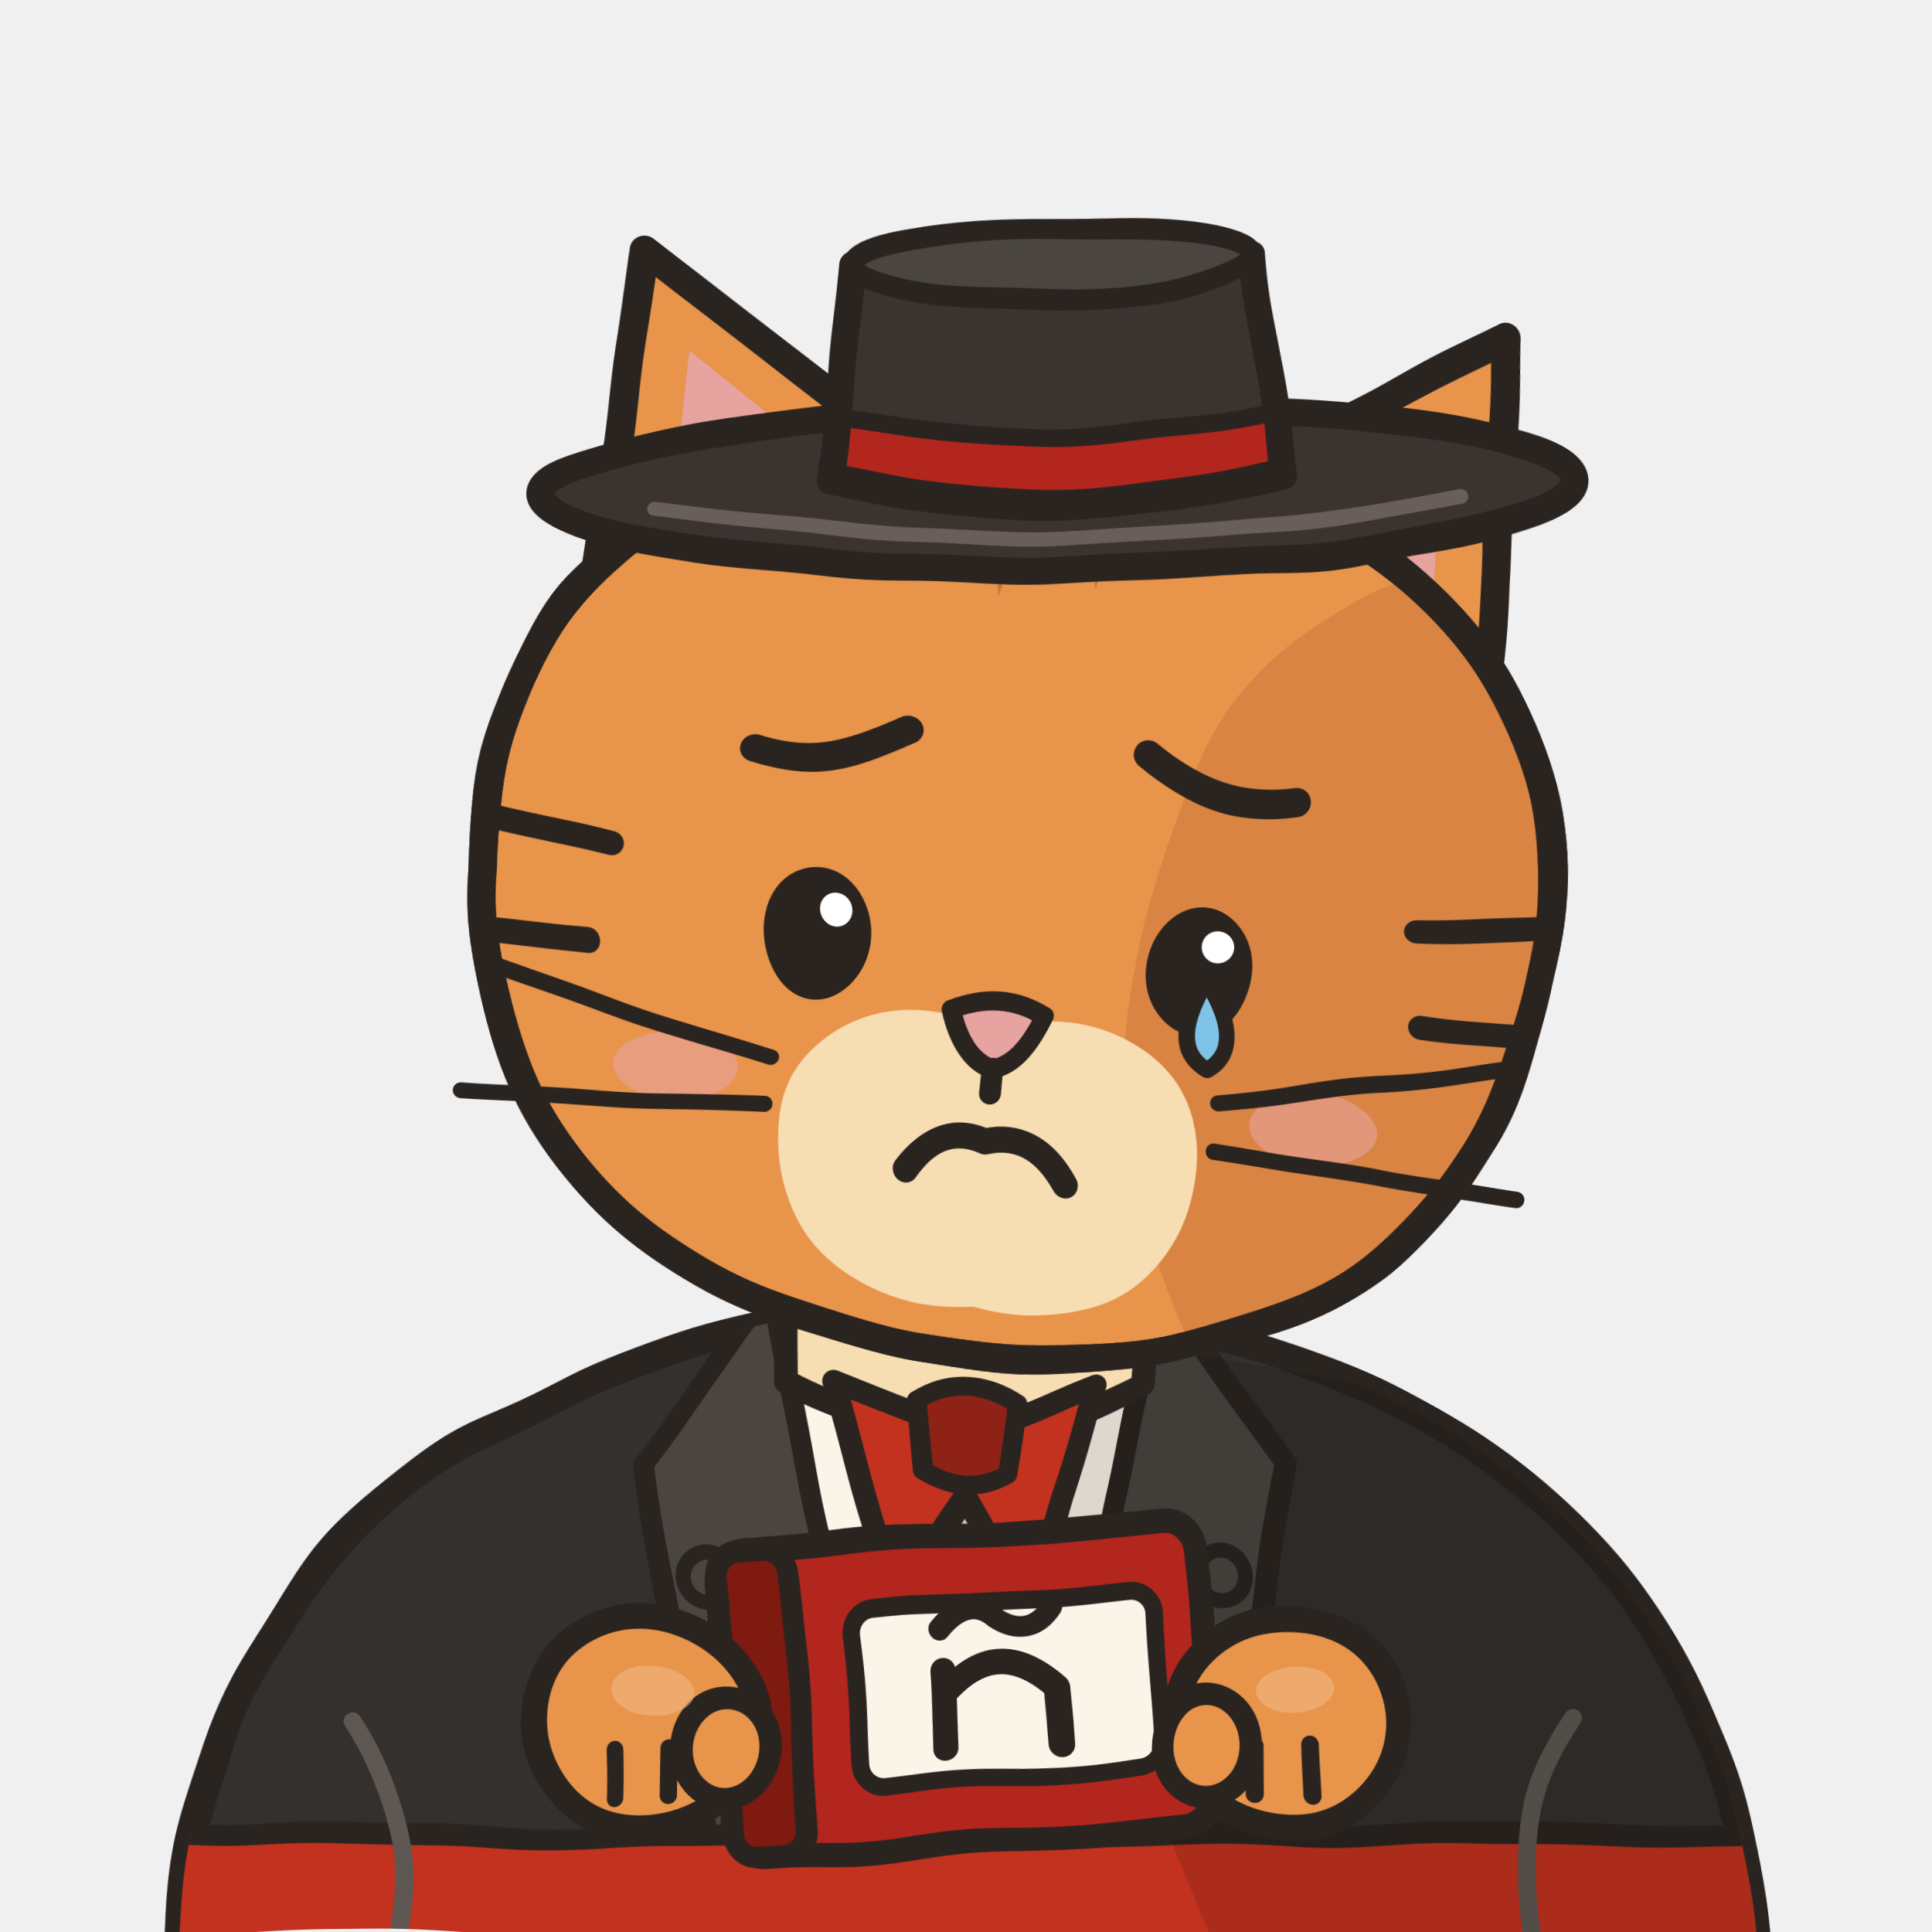
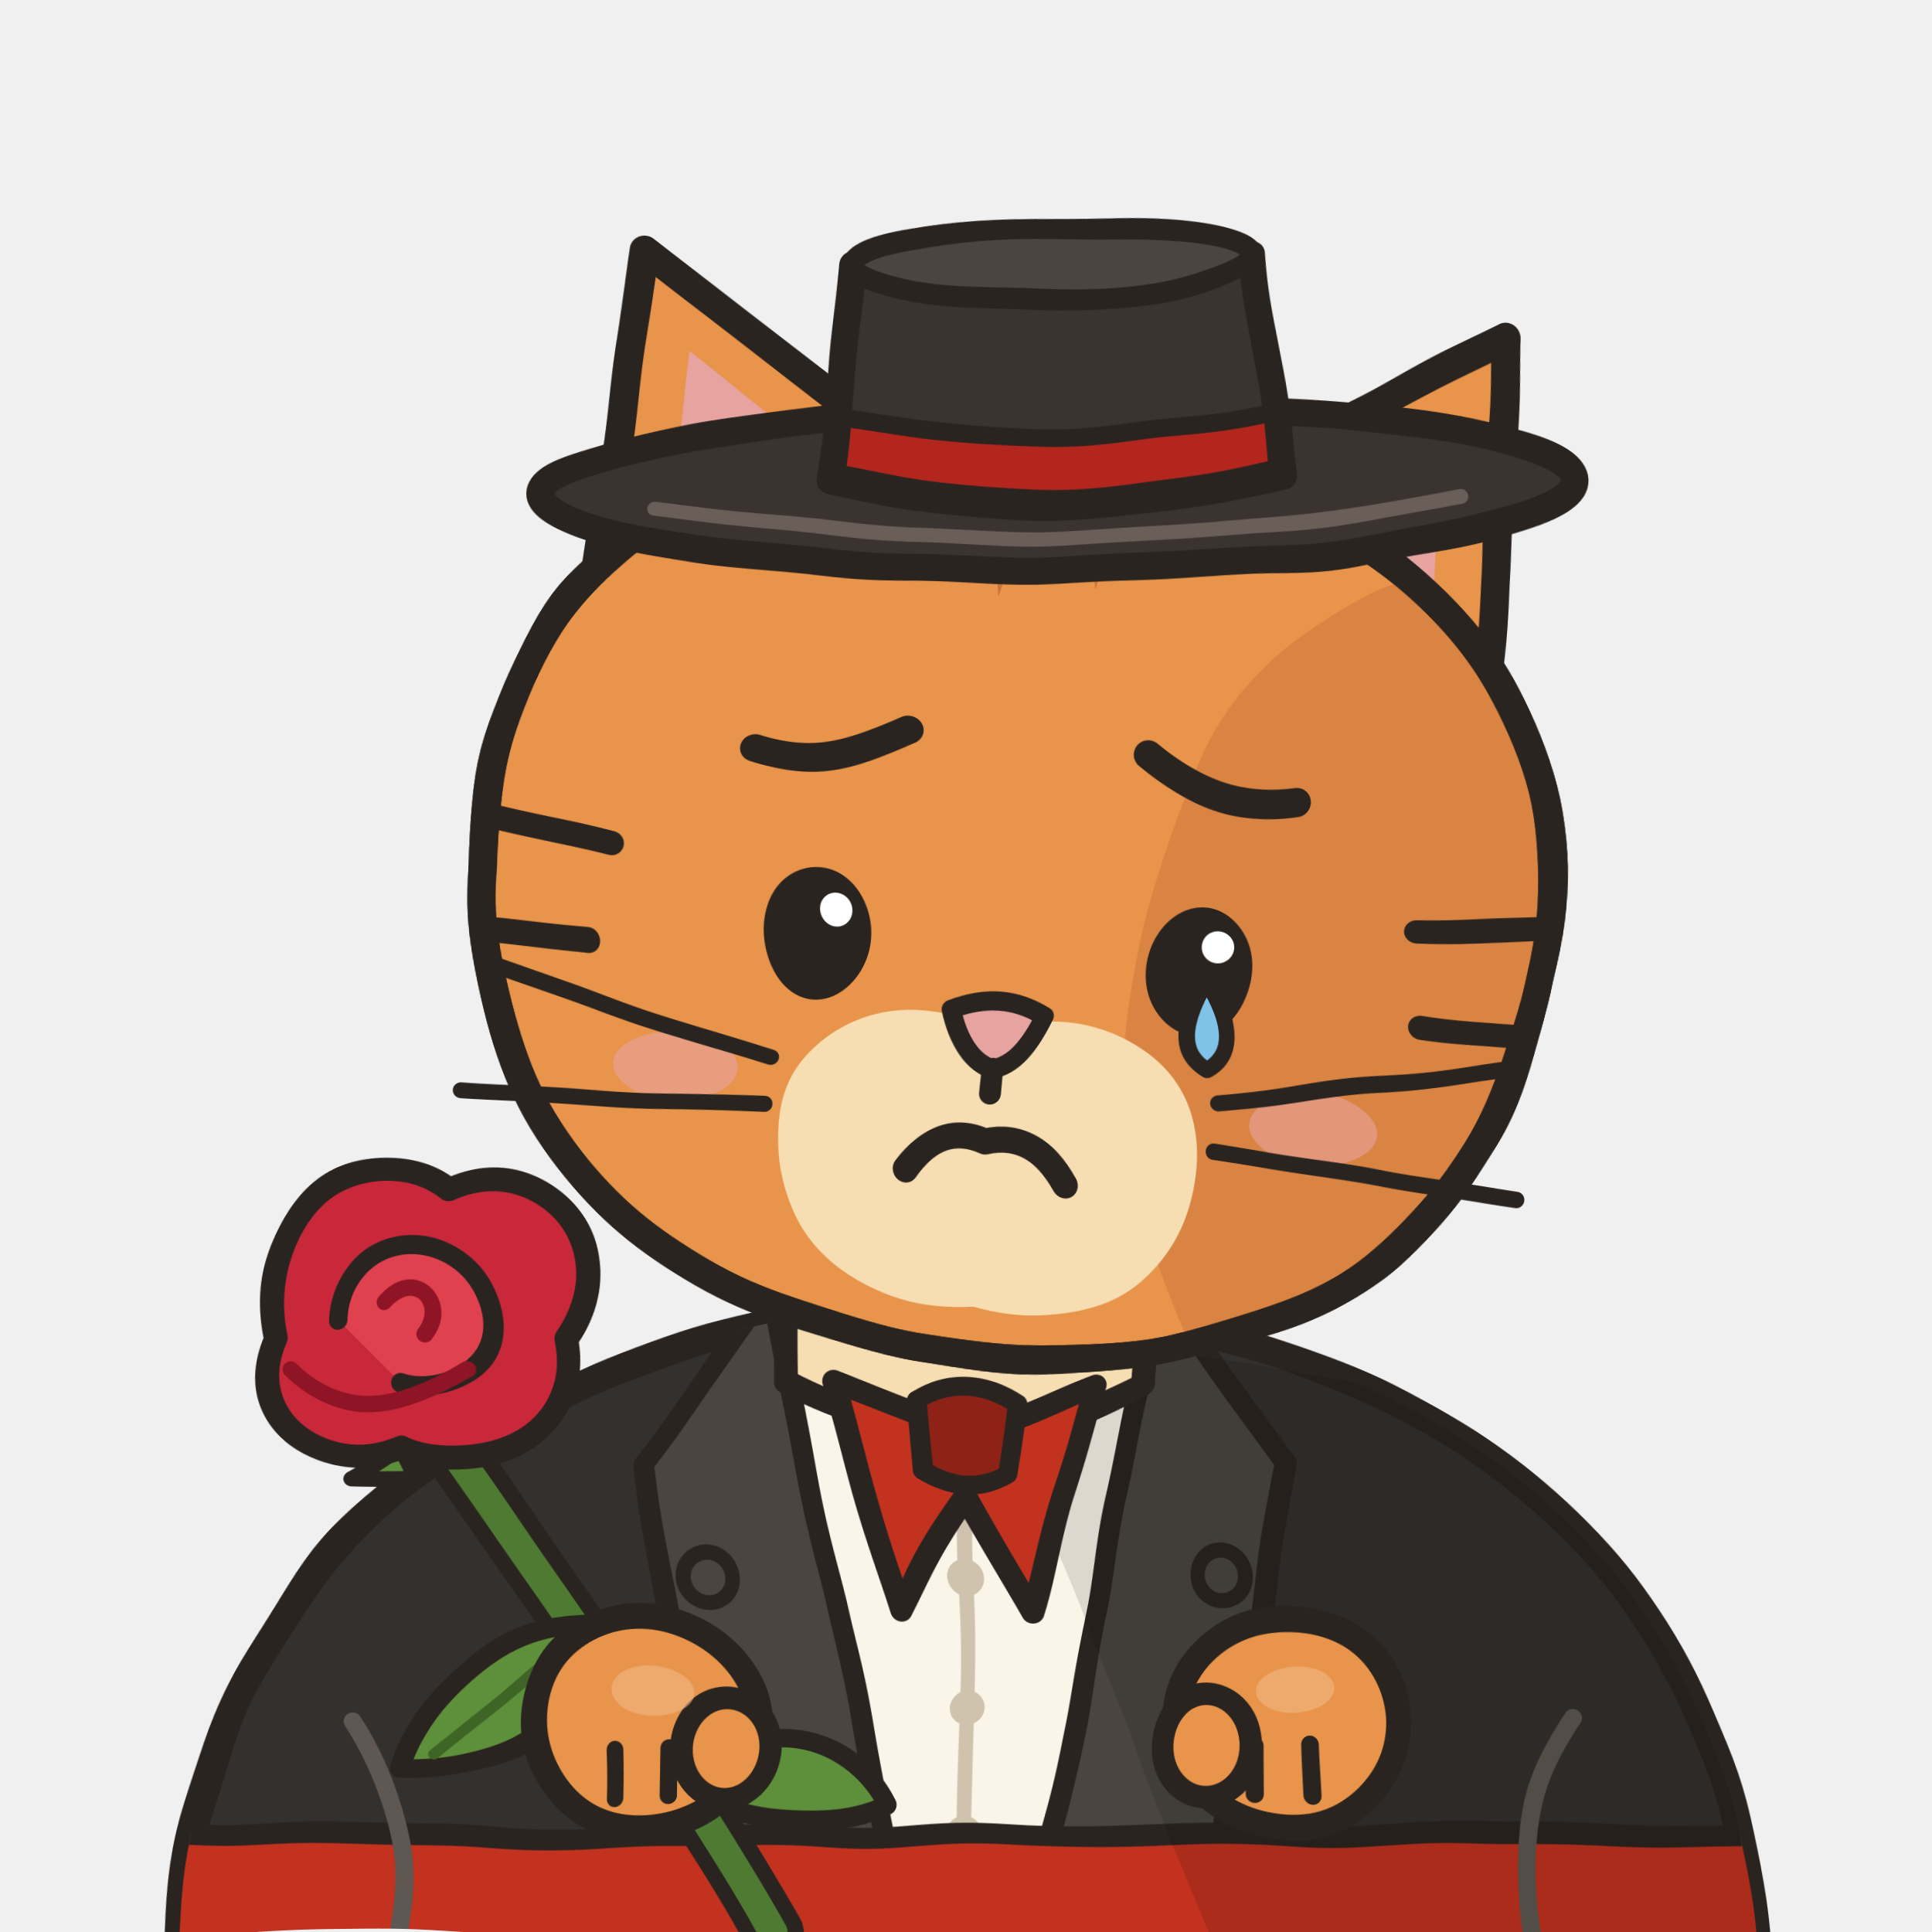
<svg xmlns="http://www.w3.org/2000/svg" viewBox="0 0 240 240" width="240" height="240">
  <defs>
    <filter id="rough" x="-5%" y="-5%" width="110%" height="110%">
      <feTurbulence type="fractalNoise" baseFrequency="0.035" numOctaves="2" seed="7" result="n" />
      <feDisplacementMap in="SourceGraphic" in2="n" scale="2.2" />
    </filter>
    <clipPath id="head">
      <path d="M54,96 C50,56 84,36 120,36 C156,36 190,56 186,96 C184,132 156,150 120,150 C84,150 56,132 54,96 Z" />
    </clipPath>
    <clipPath id="body">
      <path d="M22,240 C26,196 58,170 100,164 L140,164 C182,170 214,196 218,240 Z" />
    </clipPath>
  </defs>
  <g filter="url(#rough)">
    <path d="M22,240 C26,196 58,170 100,164 L140,164 C182,170 214,196 218,240 Z" fill="#34302D" stroke="#2A2420" stroke-width="3.6" stroke-linejoin="round" stroke-linecap="round" />
    <g clip-path="url(#body)">
      <path d="M96,160 L144,160 L131,240 L109,240 Z" fill="#FBF5E9" stroke="#2A2420" stroke-width="2.6" stroke-linejoin="round" stroke-linecap="round" />
      <path d="M120,184 L120,240" fill="none" stroke="#CFC3AE" stroke-width="1.8" stroke-linecap="round" stroke-linejoin="round" />
      <circle cx="120" cy="196" r="2.2" fill="#CFC3AE" />
      <circle cx="120" cy="212" r="2.2" fill="#CFC3AE" />
      <circle cx="120" cy="228" r="2.2" fill="#CFC3AE" />
      <path d="M96,160 L112,240 L90,240 L80,182 Z" fill="#4A4541" stroke="#2A2420" stroke-width="2.6" stroke-linejoin="round" stroke-linecap="round" />
      <path d="M144,160 L128,240 L150,240 L160,182 Z" fill="#4A4541" stroke="#2A2420" stroke-width="2.6" stroke-linejoin="round" stroke-linecap="round" />
      <rect x="0" y="228" width="240" height="14" fill="#C2321F" stroke="#2A2420" stroke-width="2.6" stroke-linejoin="round" stroke-linecap="round" />
      <path d="M44,214 Q52,226 50,240" fill="none" stroke="#5E5752" stroke-width="2.2" stroke-linecap="round" stroke-linejoin="round" />
      <path d="M196,214 Q188,226 190,240" fill="none" stroke="#5E5752" stroke-width="2.2" stroke-linecap="round" stroke-linejoin="round" />
      <circle cx="88" cy="196" r="3" fill="#4A4541" stroke="#2A2420" stroke-width="1.8" stroke-linejoin="round" stroke-linecap="round" />
      <circle cx="86" cy="212" r="3" fill="#4A4541" stroke="#2A2420" stroke-width="1.8" stroke-linejoin="round" stroke-linecap="round" />
      <circle cx="152" cy="196" r="3" fill="#4A4541" stroke="#2A2420" stroke-width="1.8" stroke-linejoin="round" stroke-linecap="round" />
      <circle cx="154" cy="212" r="3" fill="#4A4541" stroke="#2A2420" stroke-width="1.8" stroke-linejoin="round" stroke-linecap="round" />
      <path d="M120,164 L220,180 L220,240 L150,240 Z" fill="#000" opacity=".12" />
    </g>
    <path d="M98,160 Q120,176 142,160 L142,172 Q120,184 98,172 Z" fill="#F7DDB2" stroke="#2A2420" stroke-width="3" stroke-linejoin="round" stroke-linecap="round" />
    <path d="M104,172 L120,178 L136,172 L128,200 L120,186 L112,200 Z" fill="#C2321F" stroke="#2A2420" stroke-width="2.8" stroke-linejoin="round" stroke-linecap="round" />
    <path d="M114,174 Q120,170 126,174 L125,183 Q120,186 115,183 Z" fill="#8E2216" stroke="#2A2420" stroke-width="2.4" stroke-linejoin="round" stroke-linecap="round" />
-     <g transform="rotate(-4 120 210)">
-       <rect x="90" y="191" width="60" height="38" rx="4" fill="#B3261E" stroke="#2A2420" stroke-width="3" stroke-linejoin="round" stroke-linecap="round" />
-       <rect x="90" y="191" width="9" height="38" rx="3" fill="#7E1A10" stroke="#2A2420" stroke-width="2.6" stroke-linejoin="round" stroke-linecap="round" />
-       <rect x="106" y="199" width="38" height="22" rx="3" fill="#FBF5E9" stroke="#2A2420" stroke-width="2.2" stroke-linejoin="round" stroke-linecap="round" />
-       <path d="M117,217 L117,207 M117,210 Q124,203 131,210 L131,217" fill="none" stroke="#2A2420" stroke-width="3.2" stroke-linecap="round" stroke-linejoin="round" />
-       <path d="M117,202 Q121,198 124,201 Q128,204 131,200" fill="none" stroke="#2A2420" stroke-width="2.6" stroke-linecap="round" stroke-linejoin="round" />
+     <g transform="translate(80 214)">
+       <path d="M16,26 C6,8 -10,-14 -28,-40" fill="none" stroke="#2A2420" stroke-width="7.5" stroke-linecap="round" />
+       <path d="M16,26 C6,8 -10,-14 -28,-40" fill="none" stroke="#4E7A32" stroke-width="3.6" stroke-linecap="round" />
+       <path d="M-6,-12 C-22,-12 -28,-2 -30,6 C-18,6 -8,0 -6,-12 Z" fill="#5E8F3A" stroke="#2A2420" stroke-width="2.4" stroke-linejoin="round" stroke-linecap="round" />
+       <path d="M-8,-10 Q-18,-4 -26,4" fill="none" stroke="#3E6526" stroke-width="1.4" stroke-linecap="round" stroke-linejoin="round" />
+       <path d="M4,6 C16,-2 26,2 30,10 C20,14 8,12 4,6 Z" fill="#5E8F3A" stroke="#2A2420" stroke-width="2.4" stroke-linejoin="round" stroke-linecap="round" />
+       <path d="M-30,-34 L-36,-30 L-28,-30 Z" fill="#5E8F3A" stroke="#2A2420" stroke-width="2" stroke-linejoin="round" stroke-linecap="round" />
+       <path d="M-46,-48 C-50,-64 -34,-74 -24,-66 C-12,-72 -2,-58 -10,-48 C-8,-36 -22,-30 -30,-34 C-40,-30 -50,-38 -46,-48 Z" fill="#C8283A" stroke="#2A2420" stroke-width="3" stroke-linejoin="round" stroke-linecap="round" />
+       <path d="M-38,-50 C-38,-60 -24,-62 -20,-54 C-16,-46 -24,-40 -30,-42" fill="#E0414F" stroke="#2A2420" stroke-width="2.4" stroke-linejoin="round" stroke-linecap="round" />
+       <path d="M-32,-52 C-28,-56 -24,-52 -27,-48" fill="none" stroke="#8E1426" stroke-width="2" stroke-linecap="round" stroke-linejoin="round" />
+       <path d="M-44,-44 C-38,-38 -30,-38 -22,-44" fill="none" stroke="#8E1426" stroke-width="2" stroke-linecap="round" stroke-linejoin="round" />
    </g>
    <g transform="translate(0 18) rotate(6 120 150)">
      <path d="M64,74 L66,18 L108,44 Z" fill="#E8944A" stroke="#2A2420" stroke-width="3.6" stroke-linejoin="round" stroke-linecap="round" />
      <path d="M72,64 L73,30 L98,46 Z" fill="#E7A3A0" />
      <path d="M176,74 L174,18 L132,44 Z" fill="#E8944A" stroke="#2A2420" stroke-width="3.6" stroke-linejoin="round" stroke-linecap="round" />
      <path d="M168,64 L167,30 L142,46 Z" fill="#E7A3A0" />
      <path d="M54,96 C50,56 84,36 120,36 C156,36 190,56 186,96 C184,132 156,150 120,150 C84,150 56,132 54,96 Z" fill="#E8944A" stroke="#2A2420" stroke-width="3.6" stroke-linejoin="round" stroke-linecap="round" />
      <g clip-path="url(#head)">
        <ellipse cx="170" cy="104" rx="34" ry="56" fill="#C9733A" opacity=".5" />
        <path d="M110,36 L114,56 L118,36 Z M122,36 L126,54 L130,36 Z" fill="#C9733A" />
        <path d="M55,90 L70,92" fill="none" stroke="#2A2420" stroke-width="3" stroke-linecap="round" stroke-linejoin="round" />
        <path d="M55,104 L68,104" fill="none" stroke="#2A2420" stroke-width="3" stroke-linecap="round" stroke-linejoin="round" />
        <path d="M185,90 L170,92" fill="none" stroke="#2A2420" stroke-width="3" stroke-linecap="round" stroke-linejoin="round" />
        <path d="M185,104 L172,104" fill="none" stroke="#2A2420" stroke-width="3" stroke-linecap="round" stroke-linejoin="round" />
      </g>
      <path d="M54,96 C50,56 84,36 120,36 C156,36 190,56 186,96 C184,132 156,150 120,150 C84,150 56,132 54,96 Z" fill="none" stroke="#2A2420" stroke-width="3.6" stroke-linejoin="round" stroke-linecap="round" />
      <path d="M94,124 C94,110 108,106 120,110 C132,106 146,110 146,124 C146,140 132,146 120,144 C108,146 94,140 94,124 Z" fill="#F7DDB2" />
      <ellipse cx="96" cy="100" rx="6.6" ry="8" fill="#2A2420" />
      <circle cx="98" cy="96.8" r="2" fill="#fff" />
      <ellipse cx="144" cy="100" rx="6.6" ry="8" fill="#2A2420" />
      <circle cx="146" cy="96.8" r="2" fill="#fff" />
      <path d="M86,78 Q96,80 105,74" fill="none" stroke="#2A2420" stroke-width="3.6" stroke-linecap="round" stroke-linejoin="round" />
      <path d="M135,74 Q144,80 154,78" fill="none" stroke="#2A2420" stroke-width="3.6" stroke-linecap="round" stroke-linejoin="round" />
      <ellipse cx="80" cy="118" rx="8" ry="4.5" fill="#E7A3A0" opacity="0.6" />
      <ellipse cx="160" cy="118" rx="8" ry="4.5" fill="#E7A3A0" opacity="0.6" />
      <path d="M114,108 Q120,105 126,108 Q124,114 120,115 Q116,114 114,108 Z" fill="#E7A3A0" stroke="#2A2420" stroke-width="2.4" stroke-linejoin="round" stroke-linecap="round" />
      <path d="M120,115 L120,118" fill="none" stroke="#2A2420" stroke-width="2.8" stroke-linecap="round" stroke-linejoin="round" />
      <path d="M110,128 Q114,122 120,124 Q126,122 130,128" fill="none" stroke="#2A2420" stroke-width="3.2" stroke-linecap="round" stroke-linejoin="round" />
      <path d="M92,116 L56,108" fill="none" stroke="#2A2420" stroke-width="2" stroke-linecap="round" stroke-linejoin="round" />
      <path d="M92,122 L54,124" fill="none" stroke="#2A2420" stroke-width="2" stroke-linecap="round" stroke-linejoin="round" />
      <path d="M148,116 L184,108" fill="none" stroke="#2A2420" stroke-width="2" stroke-linecap="round" stroke-linejoin="round" />
      <path d="M148,122 L186,124" fill="none" stroke="#2A2420" stroke-width="2" stroke-linecap="round" stroke-linejoin="round" />
      <g transform="rotate(-7 120 40)">
        <ellipse cx="120" cy="42" rx="64" ry="10" fill="#3B3330" stroke="#2A2420" stroke-width="3.4" stroke-linejoin="round" stroke-linecap="round" />
        <path d="M92,41 L95,14 Q120,8 145,14 L148,41 Q120,47 92,41 Z" fill="#3B3330" stroke="#2A2420" stroke-width="3.4" stroke-linejoin="round" stroke-linecap="round" />
        <path d="M93.5,33 Q120,38 146.5,33 L147.2,40 Q120,46 92.8,40 Z" fill="#B3261E" stroke="#2A2420" stroke-width="2.2" stroke-linejoin="round" stroke-linecap="round" />
        <ellipse cx="120" cy="14" rx="25" ry="4.5" fill="#4A4541" stroke="#2A2420" stroke-width="2.6" stroke-linejoin="round" stroke-linecap="round" />
        <path d="M70,44 Q120,52 170,44" fill="none" stroke="#6A5F58" stroke-width="1.8" stroke-linecap="round" stroke-linejoin="round" />
      </g>
    </g>
    <g transform="rotate(0 80 214)">
      <ellipse cx="80" cy="214" rx="14" ry="13" fill="#E8944A" stroke="#2A2420" stroke-width="3.2" stroke-linejoin="round" stroke-linecap="round" />
      <ellipse cx="90" cy="217" rx="5.5" ry="6.5" fill="#E8944A" stroke="#2A2420" stroke-width="2.8" stroke-linejoin="round" stroke-linecap="round" />
      <path d="M76,217 L76,223" fill="none" stroke="#2A2420" stroke-width="2.2" stroke-linecap="round" stroke-linejoin="round" />
      <path d="M83,217 L83,223" fill="none" stroke="#2A2420" stroke-width="2.2" stroke-linecap="round" stroke-linejoin="round" />
      <ellipse cx="81" cy="210" rx="5" ry="3" fill="#F3B98A" opacity=".55" />
    </g>
    <g transform="rotate(0 160 214)">
      <ellipse cx="160" cy="214" rx="14" ry="13" fill="#E8944A" stroke="#2A2420" stroke-width="3.2" stroke-linejoin="round" stroke-linecap="round" />
      <ellipse cx="150" cy="217" rx="5.5" ry="6.5" fill="#E8944A" stroke="#2A2420" stroke-width="2.8" stroke-linejoin="round" stroke-linecap="round" />
      <path d="M156,217 L156,223" fill="none" stroke="#2A2420" stroke-width="2.2" stroke-linecap="round" stroke-linejoin="round" />
      <path d="M163,217 L163,223" fill="none" stroke="#2A2420" stroke-width="2.2" stroke-linecap="round" stroke-linejoin="round" />
      <ellipse cx="161" cy="210" rx="5" ry="3" fill="#F3B98A" opacity=".55" />
    </g>
    <path d="M150,122 Q155,130 150,133 Q145,130 150,122 Z" fill="#7FC4E8" stroke="#2A2420" stroke-width="2" stroke-linejoin="round" stroke-linecap="round" />
  </g>
</svg>
